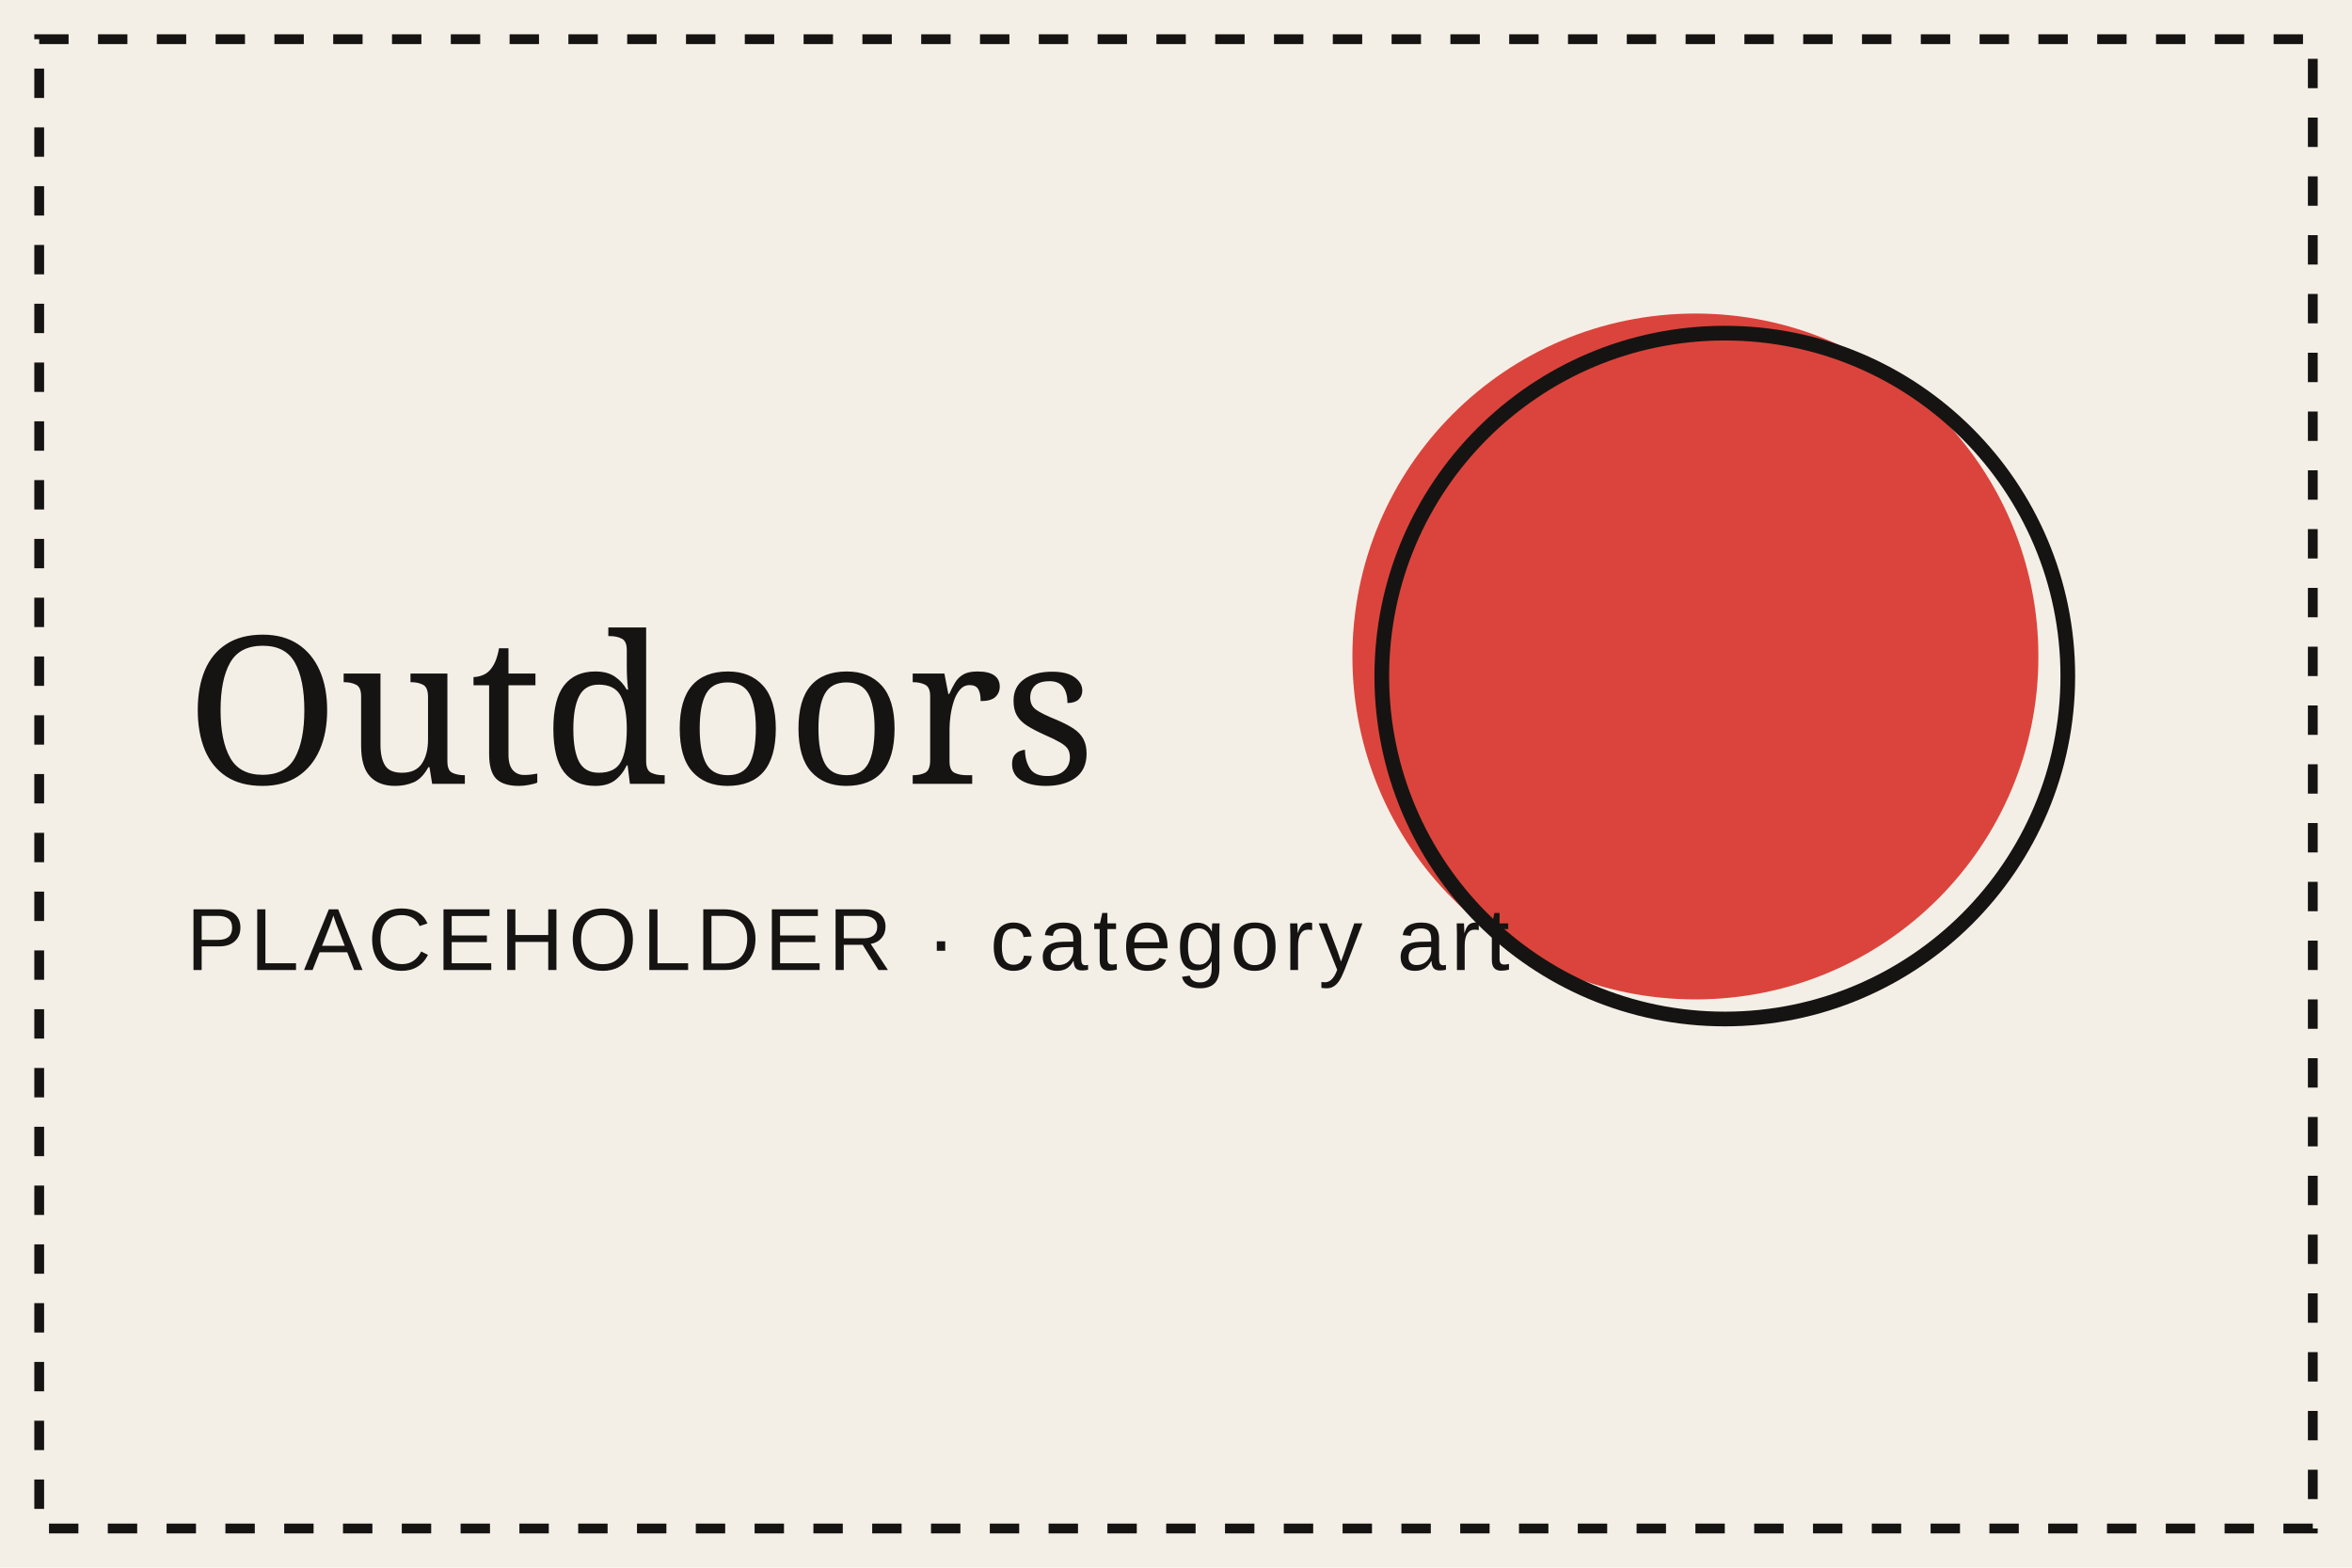
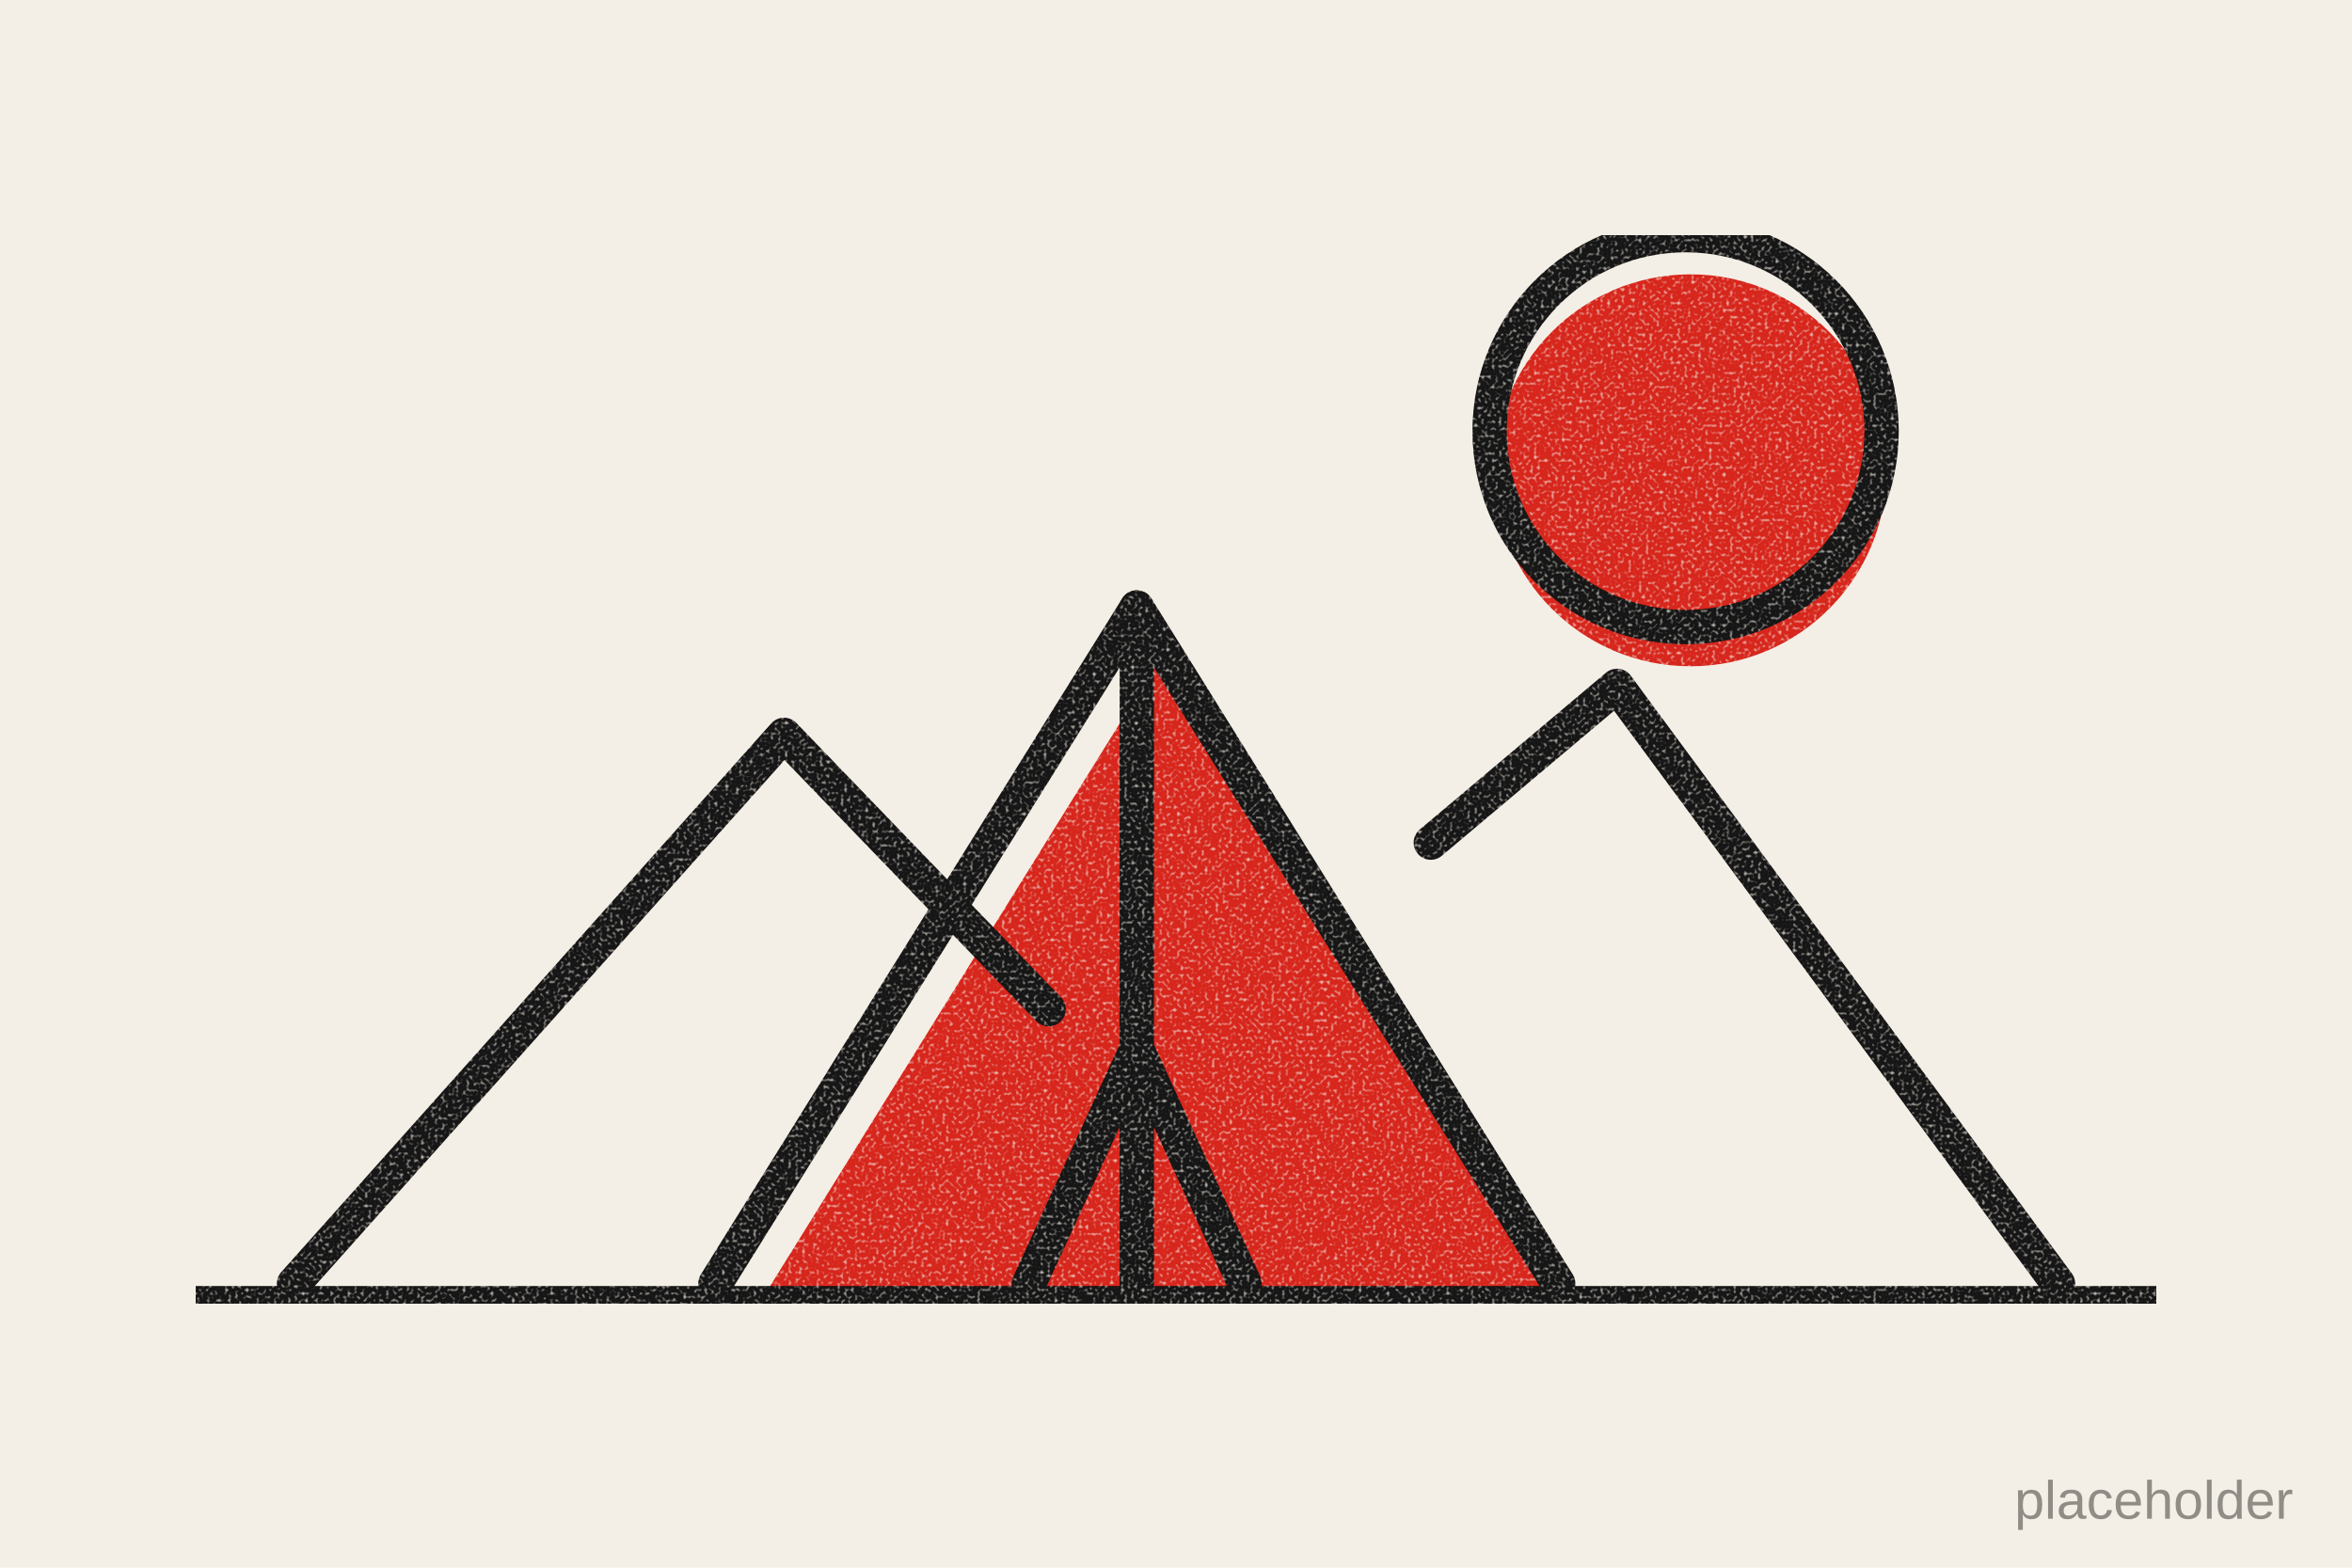
<svg xmlns="http://www.w3.org/2000/svg" width="480" height="320" viewBox="0 0 480 320">
+   <defs>
+     <filter id="g" x="0" y="0" width="100%" height="100%">
+       <feTurbulence type="fractalNoise" baseFrequency="1.4" numOctaves="1" seed="6" result="n" />
+       <feColorMatrix in="n" type="matrix" values="0 0 0 0 0 0 0 0 0 0 0 0 0 0 0 0 0 0 -2.4 2.25" result="m" />
+       <feComposite in="SourceGraphic" in2="m" operator="in" />
+     </filter>
+   </defs>
  <rect width="480" height="320" fill="#F4EFE6" />
-   <rect x="8" y="8" width="464" height="304" fill="none" stroke="#161412" stroke-width="2" stroke-dasharray="6 6" />
-   <circle cx="346" cy="134" r="70" fill="#D7261E" opacity=".85" />
-   <circle cx="352" cy="138" r="70" fill="none" stroke="#161412" stroke-width="3" />
-   <text x="38" y="160" font-family="Georgia,serif" font-size="42" fill="#161412">Outdoors</text>
-   <text x="38" y="198" font-family="Arial,sans-serif" font-size="18" fill="#161412" letter-spacing="1">PLACEHOLDER · category art</text>
+   <g filter="url(#g)">
+     <g fill="#D7261E" transform="translate(5 4)">
+       <circle cx="340" cy="92" r="40" />
+       <path d="M150 262 L232 130 L314 262z" />
+     </g>
+     <g fill="none" stroke="#161412" stroke-width="7" stroke-linecap="round" stroke-linejoin="round">
+       <path d="M60 262 L160 150 L214 206 M292 172 L330 140 L420 262" />
+       <path d="M146 262 L232 124 L318 262" />
+       <path d="M232 124 L232 262 M210 262 L232 214 L254 262" />
+       <path d="M40 266 h400" />
+       <circle cx="344" cy="88" r="40" />
+     </g>
+   </g>
+   <text x="468" y="310" text-anchor="end" font-family="Arial,sans-serif" font-size="11" fill="#161412" opacity=".45">placeholder</text>
</svg>
